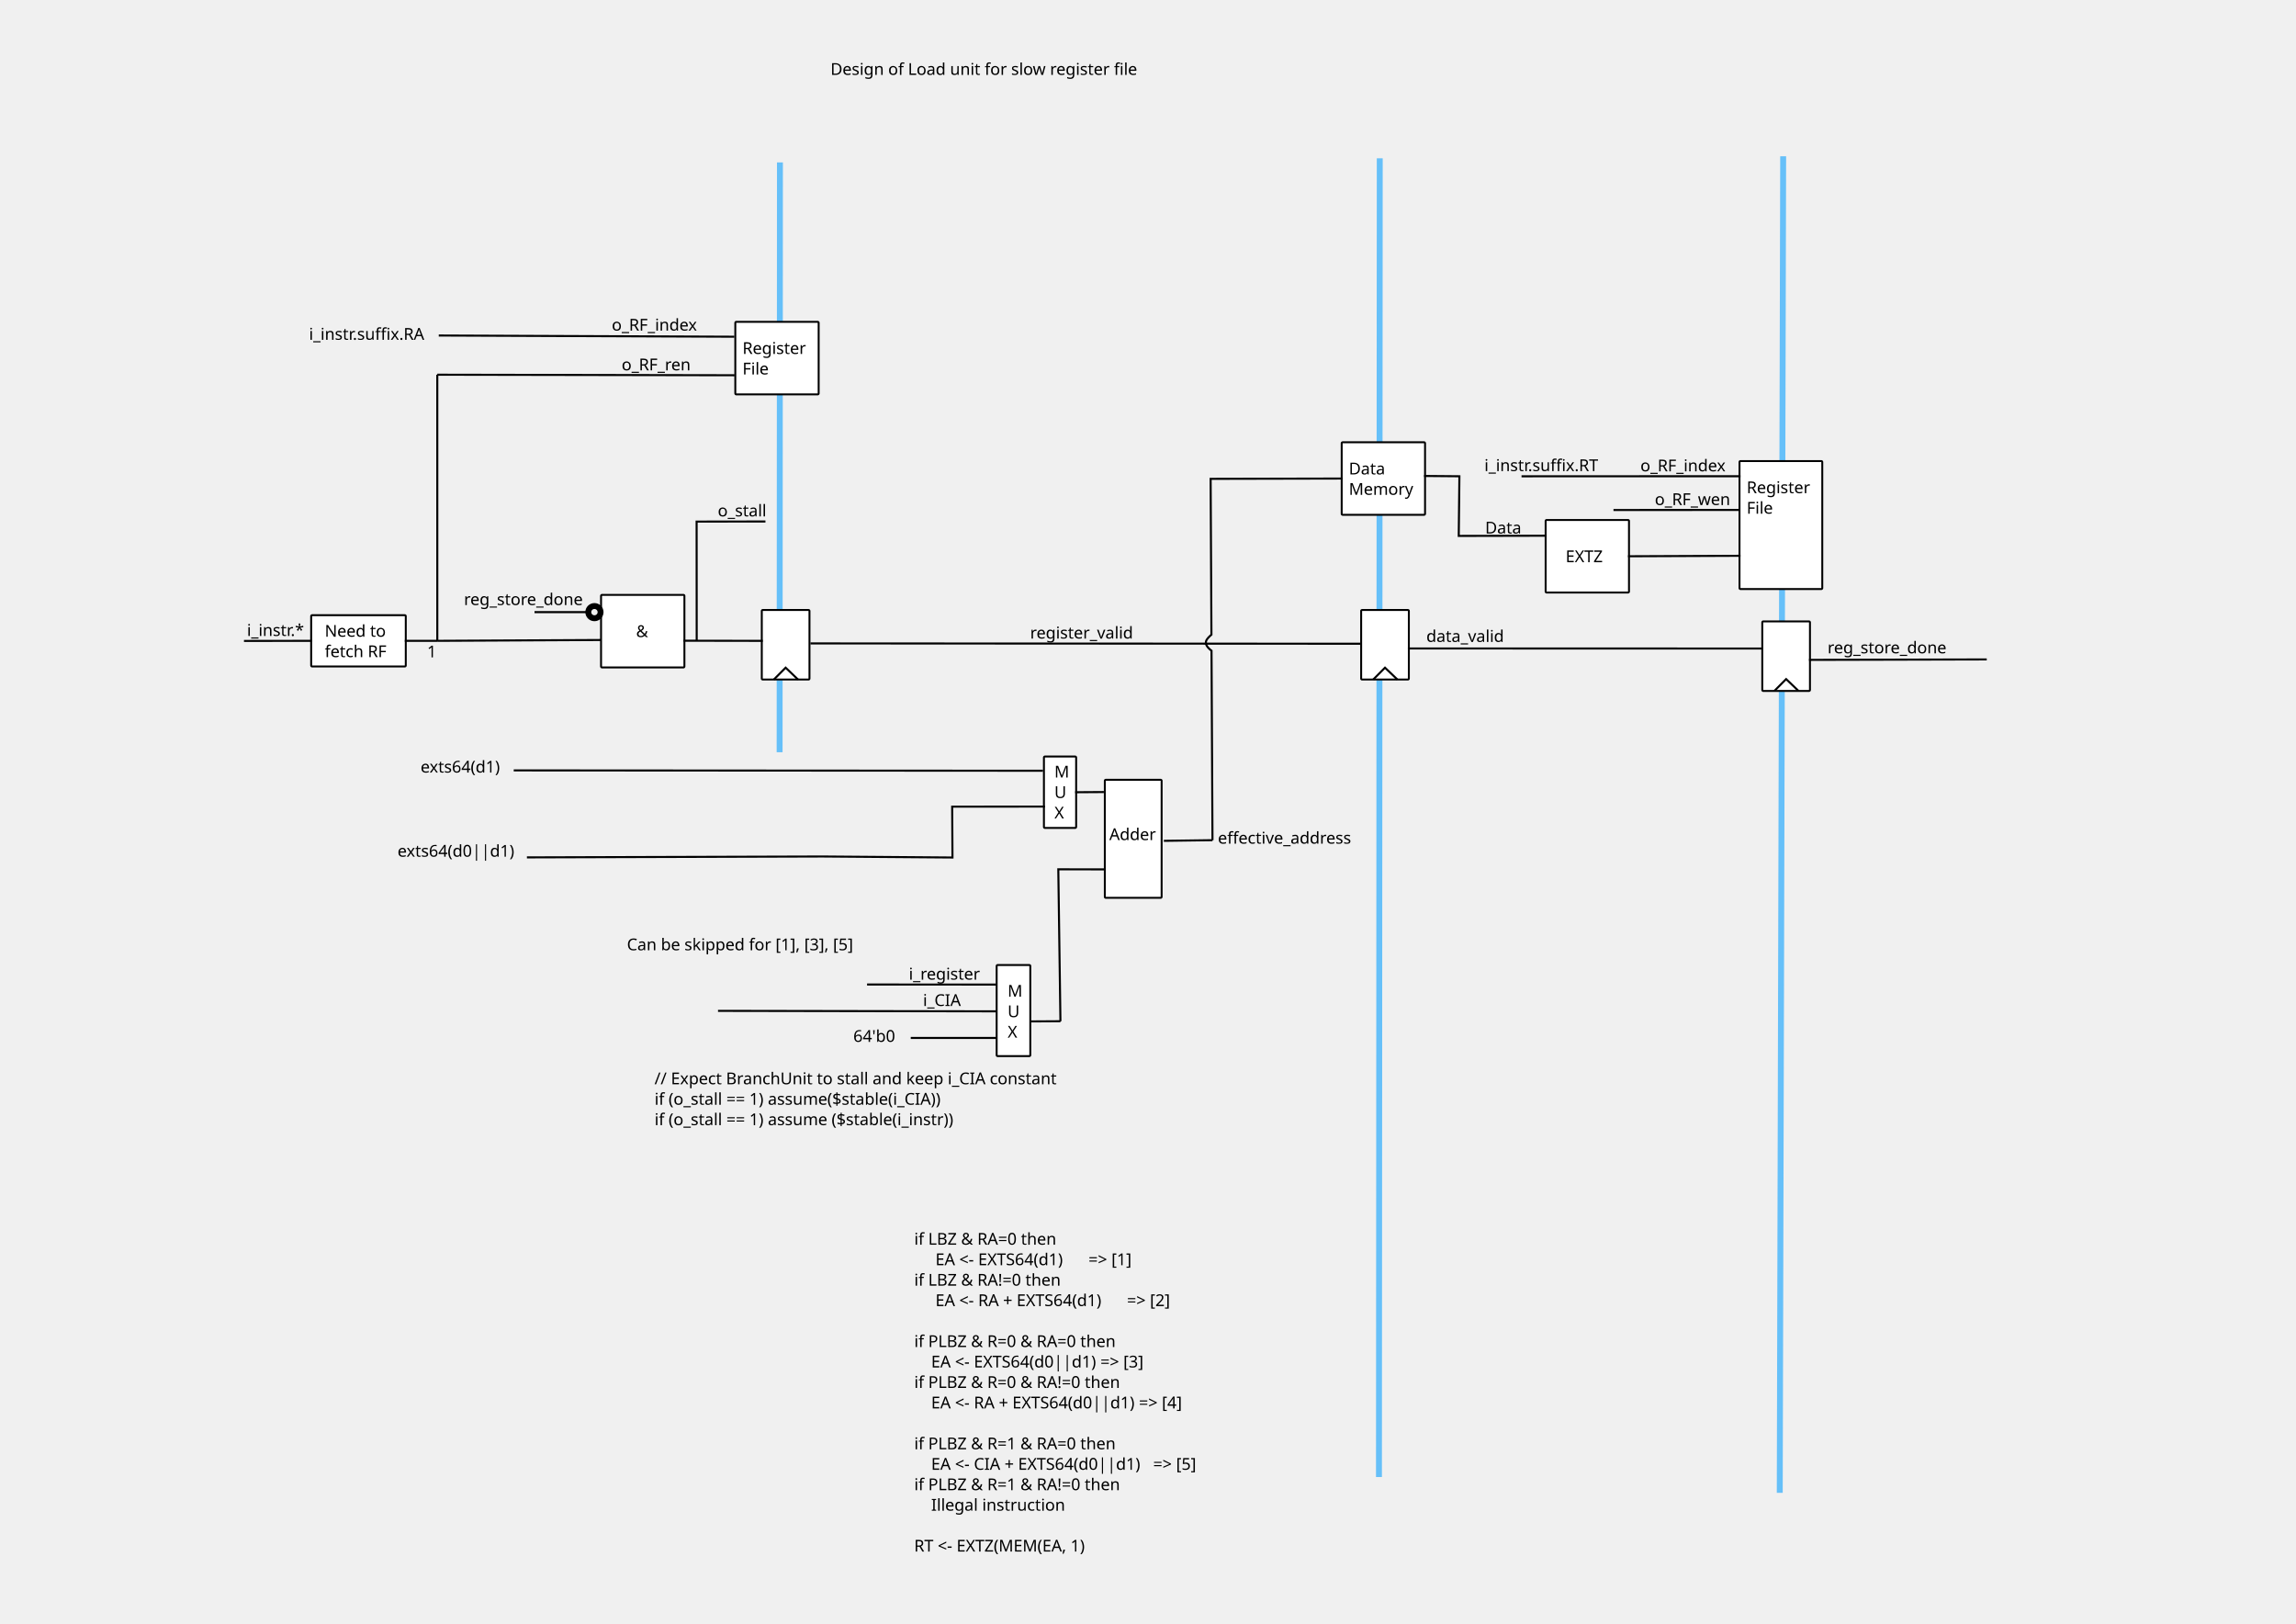
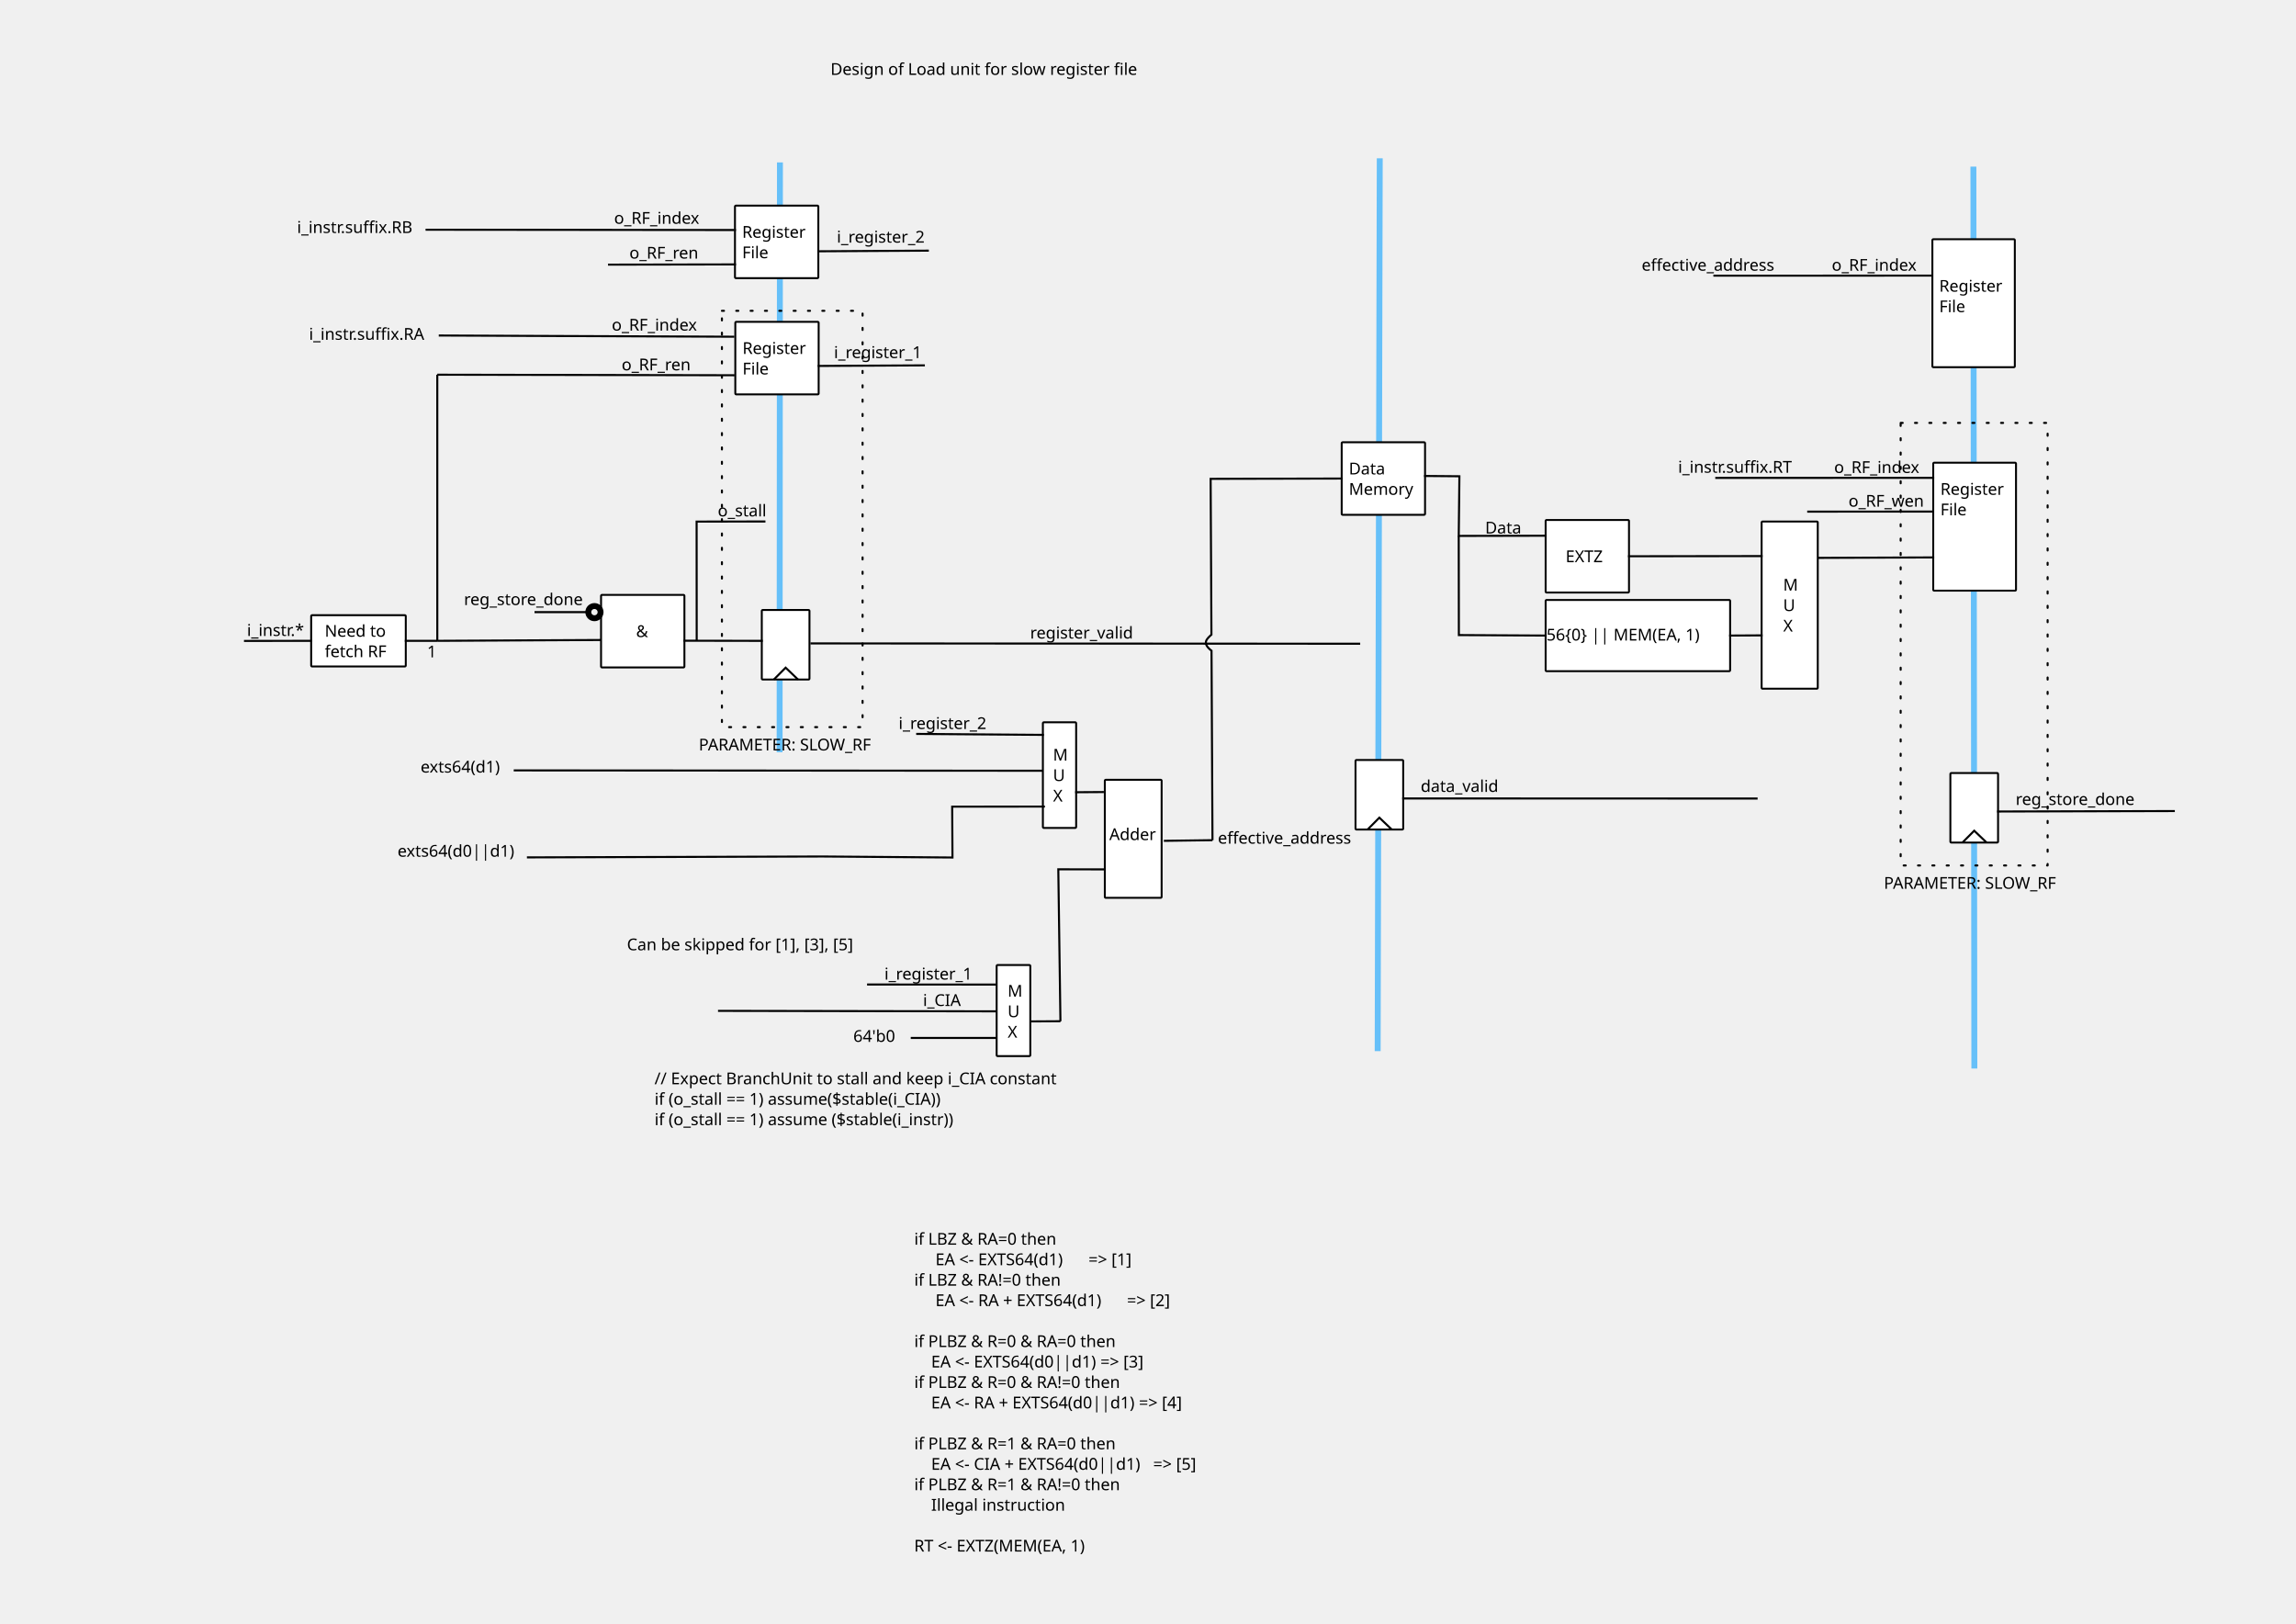
<svg xmlns="http://www.w3.org/2000/svg" width="297mm" height="210mm" viewBox="0 0 297 210" version="1.1" id="svg5">
  <defs id="defs2" />
  <g id="layer1">
    <path style="fill:none;fill-opacity:0.578;stroke:#009cff;stroke-width:0.765;stroke-linecap:butt;stroke-linejoin:miter;stroke-miterlimit:4;stroke-dasharray:none;stroke-opacity:0.576" d="m 100.89,21.007 -0.043,76.28" id="path1092-7" />
    <rect style="fill:#ffffff;fill-opacity:1;stroke:#000000;stroke-width:0.5;stroke-linecap:round;stroke-linejoin:round;stroke-dasharray:none;stroke-opacity:1;paint-order:stroke fill markers" id="rect8230-3-8" width="5.918" height="8.743" x="98.667" y="79.017" ry="3.0000228e-07" />
    <path style="fill:none;stroke:#000000;stroke-width:0.265px;stroke-linecap:butt;stroke-linejoin:miter;stroke-opacity:1" d="m 100.109,87.878 1.517,-1.525 1.597,1.525" id="path8232-6-57" />
    <rect style="fill:#ffffff;stroke:#000000;stroke-width:0.5;stroke-linecap:round;stroke-linejoin:round;paint-order:stroke fill markers" id="rect914-4" width="11.987" height="6.38" x="40.377" y="79.691" />
    <text xml:space="preserve" style="font-size:2.117px;line-height:1.25;font-family:sans-serif;stroke-width:0.265" x="42.011" y="82.348" id="text1020-1">
      <tspan id="tspan1018-8" style="stroke-width:0.265" x="42.011" y="82.348">Need to</tspan>
      <tspan style="stroke-width:0.265" x="42.011" y="84.993" id="tspan1022-5">fetch RF</tspan>
    </text>
    <path style="fill:none;stroke:#000000;stroke-width:0.265px;stroke-linecap:butt;stroke-linejoin:miter;stroke-opacity:1" d="m 52.364,82.881 h 4.204" id="path1870-9" />
    <path style="fill:none;stroke:#000000;stroke-width:0.265px;stroke-linecap:butt;stroke-linejoin:miter;stroke-opacity:1" d="m 104.835,83.215 71.113,0.042" id="path1870-7-7" />
    <text xml:space="preserve" style="font-size:2.117px;line-height:1.25;font-family:sans-serif;stroke-width:0.265" x="55.246" y="85.023" id="text1874-5">
      <tspan id="tspan1872-3" style="stroke-width:0.265" x="55.246" y="85.023">1</tspan>
    </text>
    <text xml:space="preserve" style="font-size:2.117px;line-height:1.25;font-family:sans-serif;stroke-width:0.265" x="133.247" y="82.583" id="text1927-8">
      <tspan id="tspan1925-8" style="stroke-width:0.265" x="133.247" y="82.583">register_valid</tspan>
    </text>
    <path style="fill:none;stroke:#000000;stroke-width:0.265px;stroke-linecap:butt;stroke-linejoin:miter;stroke-opacity:1" d="m 56.568,82.881 -0.002,-34.419" id="path1929-3" />
    <path style="fill:none;stroke:#000000;stroke-width:0.265px;stroke-linecap:butt;stroke-linejoin:miter;stroke-opacity:1" d="m 56.565,48.462 38.454,0.07" id="path1931-1" />
    <text xml:space="preserve" style="font-size:2.117px;line-height:1.25;font-family:sans-serif;stroke-width:0.265" x="80.418" y="47.901" id="text1935-8">
      <tspan id="tspan1933-96" style="stroke-width:0.265" x="80.418" y="47.901">o_RF_ren</tspan>
    </text>
    <text xml:space="preserve" style="font-size:2.117px;line-height:1.25;font-family:sans-serif;stroke-width:0.265" x="39.97" y="43.947" id="text1939-4">
      <tspan id="tspan1937-3" style="stroke-width:0.265" x="39.97" y="43.947">i_instr.suffix.RA</tspan>
    </text>
    <path style="fill:none;stroke:#000000;stroke-width:0.265px;stroke-linecap:butt;stroke-linejoin:miter;stroke-opacity:1" d="m 56.756,43.393 38.235,0.156" id="path2667-3" />
    <text xml:space="preserve" style="font-size:2.117px;line-height:1.25;font-family:sans-serif;stroke-width:0.265" x="79.146" y="42.761" id="text2671-3">
      <tspan id="tspan2669-8" style="stroke-width:0.265" x="79.146" y="42.761">o_RF_index</tspan>
    </text>
    <path style="fill:none;stroke:#000000;stroke-width:0.265px;stroke-linecap:butt;stroke-linejoin:miter;stroke-opacity:1" d="m 56.568,82.881 25.372,-0.13" id="path2766-6" />
    <text xml:space="preserve" style="font-size:2.117px;line-height:1.25;font-family:sans-serif;stroke-width:0.265" x="92.852" y="66.791" id="text2770-0">
      <tspan id="tspan2768-48" style="stroke-width:0.265" x="92.852" y="66.791">o_stall</tspan>
    </text>
    <rect style="fill:#ffffff;stroke:#000000;stroke-width:0.5;stroke-linecap:round;stroke-linejoin:round;paint-order:stroke fill markers" id="rect3594-8" width="7.097" height="15.015" x="143.04" y="100.978" ry="3.0000228e-07" />
-     <rect style="fill:#ffffff;stroke:#000000;stroke-width:0.5;stroke-linecap:round;stroke-linejoin:round;paint-order:stroke fill markers" id="rect3596-8" width="3.916" height="8.984" x="135.164" y="97.97" ry="3.0000228e-07" />
+     <rect style="fill:#ffffff;stroke:#000000;stroke-width:0.5;stroke-linecap:round;stroke-linejoin:round;paint-order:stroke fill markers" id="rect3596-8" width="4.051" height="13.413" x="135.029" y="93.542" ry="3.0000228e-07" />
    <text xml:space="preserve" style="font-size:2.117px;line-height:1.25;font-family:sans-serif;stroke-width:0.265" x="54.412" y="99.923" id="text3600-9">
      <tspan id="tspan3598-7" style="stroke-width:0.265" x="54.412" y="99.923">exts64(d1)</tspan>
    </text>
    <text xml:space="preserve" style="font-size:2.117px;line-height:1.25;font-family:sans-serif;stroke-width:0.265" x="51.431" y="110.805" id="text3600-5-7">
      <tspan id="tspan3598-3-6" style="stroke-width:0.265" x="51.431" y="110.805">exts64(d0||d1)</tspan>
    </text>
    <path style="fill:none;stroke:#000000;stroke-width:0.265px;stroke-linecap:butt;stroke-linejoin:miter;stroke-opacity:1" d="m 66.454,99.638 68.46,0.045" id="path3629-4" />
    <path style="fill:none;stroke:#000000;stroke-width:0.265px;stroke-linecap:butt;stroke-linejoin:miter;stroke-opacity:1" d="m 68.159,110.889 38.229,-0.116 16.82,0.131 -0.039,-6.576 11.995,-0.011" id="path3631-3" />
-     <text xml:space="preserve" style="font-size:2.117px;line-height:1.25;font-family:sans-serif;stroke-width:0.265" x="136.391" y="100.564" id="text3635-0">
-       <tspan id="tspan3633-3" style="stroke-width:0.265" x="136.391" y="100.564">M</tspan>
-       <tspan style="stroke-width:0.265" x="136.391" y="103.21" id="tspan3637-0">U</tspan>
-       <tspan style="stroke-width:0.265" x="136.391" y="105.856" id="tspan3639-9">X</tspan>
+     <text xml:space="preserve" style="font-size:2.117px;line-height:1.25;font-family:sans-serif;stroke-width:0.265" x="136.213" y="98.374" id="text3635-0">
+       <tspan id="tspan3633-3" style="stroke-width:0.265" x="136.213" y="98.374">M</tspan>
+       <tspan style="stroke-width:0.265" x="136.213" y="101.019" id="tspan3637-0">U</tspan>
+       <tspan style="stroke-width:0.265" x="136.213" y="103.665" id="tspan3639-9">X</tspan>
    </text>
    <rect style="fill:#ffffff;stroke:#000000;stroke-width:0.5;stroke-linecap:round;stroke-linejoin:round;paint-order:stroke fill markers" id="rect3596-5-2" width="4.102" height="11.528" x="129.048" y="124.936" ry="3.0000228e-07" />
    <text xml:space="preserve" style="font-size:2.117px;line-height:1.25;font-family:sans-serif;stroke-width:0.265" x="130.342" y="128.91" id="text3635-6-5">
      <tspan id="tspan3633-2-4" style="stroke-width:0.265" x="130.342" y="128.91">M</tspan>
      <tspan style="stroke-width:0.265" x="130.342" y="131.556" id="tspan3637-9-0">U</tspan>
      <tspan style="stroke-width:0.265" x="130.342" y="134.202" id="tspan3639-1-5">X</tspan>
    </text>
    <path style="fill:none;stroke:#000000;stroke-width:0.265px;stroke-linecap:butt;stroke-linejoin:miter;stroke-opacity:1" d="m 139.08,102.462 3.709,-0.024" id="path3641-9" />
    <path style="fill:none;stroke:#000000;stroke-width:0.265px;stroke-linecap:butt;stroke-linejoin:miter;stroke-opacity:1" d="m 133.31,132.104 3.863,-0.024" id="path3641-2-4" />
    <text xml:space="preserve" style="font-size:2.117px;line-height:1.25;font-family:sans-serif;stroke-width:0.265" x="110.382" y="134.748" id="text3600-0-6">
      <tspan id="tspan3598-8-92" style="stroke-width:0.265" x="110.382" y="134.748">64'b0</tspan>
    </text>
    <path style="fill:none;stroke:#000000;stroke-width:0.265px;stroke-linecap:butt;stroke-linejoin:miter;stroke-opacity:1" d="m 117.81,134.241 h 11.1" id="path3629-5-2" />
    <text xml:space="preserve" style="font-size:2.117px;line-height:1.25;font-family:sans-serif;stroke-width:0.265" x="119.389" y="130.107" id="text3600-0-0-4">
      <tspan id="tspan3598-8-9-7" style="stroke-width:0.265" x="119.389" y="130.107">i_CIA</tspan>
    </text>
    <path style="fill:none;stroke:#000000;stroke-width:0.265px;stroke-linecap:butt;stroke-linejoin:miter;stroke-opacity:1" d="m 92.879,130.738 36.115,0.062" id="path3629-5-6-7" />
    <path style="fill:none;stroke:#000000;stroke-width:0.265px;stroke-linecap:butt;stroke-linejoin:miter;stroke-opacity:1" d="m 112.161,127.33 16.696,0.008" id="path3629-5-6-3-5" />
-     <text xml:space="preserve" style="font-size:2.117px;line-height:1.25;font-family:sans-serif;stroke-width:0.265" x="117.558" y="126.707" id="text3600-0-0-8-4">
-       <tspan id="tspan3598-8-9-5-8" style="stroke-width:0.265" x="117.558" y="126.707">i_register</tspan>
+     <text xml:space="preserve" style="font-size:2.117px;line-height:1.25;font-family:sans-serif;stroke-width:0.265" x="114.4" y="126.699" id="text3600-0-0-8-4">
+       <tspan id="tspan3598-8-9-5-8" style="stroke-width:0.265" x="114.4" y="126.699">i_register_1</tspan>
    </text>
    <text xml:space="preserve" style="font-size:2.117px;line-height:1.25;font-family:sans-serif;stroke-width:0.265" x="143.496" y="108.66" id="text1084-1">
      <tspan id="tspan1082-2" x="143.496" y="108.66" style="stroke-width:0.265">Adder</tspan>
    </text>
    <path style="fill:none;stroke:#000000;stroke-width:0.265px;stroke-linecap:butt;stroke-linejoin:miter;stroke-opacity:1" d="m 150.551,108.749 6.291,-0.086" id="path1086-8" />
    <text xml:space="preserve" style="font-size:2.117px;line-height:1.25;font-family:sans-serif;stroke-width:0.265" x="157.547" y="109.12" id="text1090-9">
      <tspan id="tspan1088-3" x="157.547" y="109.12" style="stroke-width:0.265">effective_address</tspan>
    </text>
-     <path style="fill:none;fill-opacity:0.578;stroke:#009cff;stroke-width:0.765;stroke-linecap:butt;stroke-linejoin:miter;stroke-miterlimit:4;stroke-dasharray:none;stroke-opacity:0.576" d="M 178.479,20.476 178.376,191.027" id="path1092-6-6" />
-     <path style="fill:none;fill-opacity:0.578;stroke:#009cff;stroke-width:0.765;stroke-linecap:butt;stroke-linejoin:miter;stroke-miterlimit:4;stroke-dasharray:none;stroke-opacity:0.576" d="M 230.662,20.209 230.221,193.073" id="path1092-1-8" />
+     <path style="fill:none;fill-opacity:0.578;stroke:#009cff;stroke-width:0.765;stroke-linecap:butt;stroke-linejoin:miter;stroke-miterlimit:4;stroke-dasharray:none;stroke-opacity:0.576" d="M 178.479,20.476 178.209,135.947" id="path1092-6-6" />
+     <path style="fill:none;fill-opacity:0.578;stroke:#009cff;stroke-width:0.765;stroke-linecap:butt;stroke-linejoin:miter;stroke-miterlimit:4;stroke-dasharray:none;stroke-opacity:0.576" d="m 255.27,21.549 0.122,116.644" id="path1092-1-8" />
    <rect style="fill:#ffffff;fill-opacity:1;stroke:#000000;stroke-width:0.5;stroke-linecap:round;stroke-linejoin:round;stroke-dasharray:none;stroke-opacity:1;paint-order:stroke fill markers" id="rect8230-3-4-85" width="10.532" height="9.131" x="95.241" y="41.75" ry="3.0000228e-07" />
    <text xml:space="preserve" style="font-size:2.117px;line-height:1.25;font-family:sans-serif;stroke-width:0.265" x="96.046" y="45.781" id="text1193-0">
      <tspan id="tspan1191-6" x="96.046" y="45.781" style="stroke-width:0.265">Register</tspan>
      <tspan x="96.046" y="48.427" style="stroke-width:0.265" id="tspan1195-4">File</tspan>
    </text>
    <rect style="fill:#ffffff;fill-opacity:1;stroke:#000000;stroke-width:0.5;stroke-linecap:round;stroke-linejoin:round;stroke-dasharray:none;stroke-opacity:1;paint-order:stroke fill markers" id="rect8230-3-4-8-6" width="10.532" height="9.131" x="173.68" y="57.325" ry="3.0000228e-07" />
    <text xml:space="preserve" style="font-size:2.117px;line-height:1.25;font-family:sans-serif;stroke-width:0.265" x="174.485" y="61.357" id="text1193-1-2">
      <tspan x="174.485" y="61.357" style="stroke-width:0.265" id="tspan1195-3-5">Data</tspan>
      <tspan x="174.485" y="64.003" style="stroke-width:0.265" id="tspan1231-8">Memory</tspan>
    </text>
-     <rect style="fill:#ffffff;fill-opacity:1;stroke:#000000;stroke-width:0.5;stroke-linecap:round;stroke-linejoin:round;stroke-dasharray:none;stroke-opacity:1;paint-order:stroke fill markers" id="rect8230-3-0-6" width="5.918" height="8.743" x="176.198" y="79.017" ry="3.0000228e-07" />
-     <path style="fill:none;stroke:#000000;stroke-width:0.265px;stroke-linecap:butt;stroke-linejoin:miter;stroke-opacity:1" d="m 177.64,87.878 1.517,-1.525 1.597,1.525" id="path8232-6-4-2" />
-     <text xml:space="preserve" style="font-size:2.117px;line-height:1.25;font-family:sans-serif;stroke-width:0.265" x="184.509" y="83.022" id="text2770-4-4-2">
-       <tspan id="tspan2768-4-7-4" style="stroke-width:0.265" x="184.509" y="83.022">data_valid</tspan>
-     </text>
-     <path style="fill:none;stroke:#000000;stroke-width:0.265px;stroke-linecap:butt;stroke-linejoin:miter;stroke-opacity:1" d="m 182.117,83.868 45.969,0.009" id="path1307-0" />
+     <rect style="fill:#ffffff;fill-opacity:1;stroke:#000000;stroke-width:0.5;stroke-linecap:round;stroke-linejoin:round;stroke-dasharray:none;stroke-opacity:1;paint-order:stroke fill markers" id="rect8230-3-0-6" width="5.918" height="8.743" x="175.468" y="98.417" ry="3.0000228e-07" />
+     <path style="fill:none;stroke:#000000;stroke-width:0.265px;stroke-linecap:butt;stroke-linejoin:miter;stroke-opacity:1" d="m 176.91,107.277 1.517,-1.525 1.597,1.525" id="path8232-6-4-2" />
+     <text xml:space="preserve" style="font-size:2.117px;line-height:1.25;font-family:sans-serif;stroke-width:0.265" x="183.779" y="102.421" id="text2770-4-4-2">
+       <tspan id="tspan2768-4-7-4" style="stroke-width:0.265" x="183.779" y="102.421">data_valid</tspan>
+     </text>
+     <path style="fill:none;stroke:#000000;stroke-width:0.265px;stroke-linecap:butt;stroke-linejoin:miter;stroke-opacity:1" d="m 181.387,103.268 45.969,0.009" id="path1307-0" />
    <text xml:space="preserve" style="font-size:2.117px;line-height:1.25;font-family:sans-serif;stroke-width:0.265" x="118.251" y="160.988" id="text1311-6">
      <tspan id="tspan1309-2" x="118.251" y="160.988" style="stroke-width:0.265">if LBZ &amp; RA=0 then</tspan>
      <tspan x="118.251" y="163.633" style="stroke-width:0.265" id="tspan1313-9">     EA &lt;- EXTS64(d1)      =&gt; [1]</tspan>
      <tspan x="118.251" y="166.279" style="stroke-width:0.265" id="tspan1333-9">if LBZ &amp; RA!=0 then</tspan>
      <tspan x="118.251" y="168.925" style="stroke-width:0.265" id="tspan1337-0">     EA &lt;- RA + EXTS64(d1)      =&gt; [2]</tspan>
      <tspan x="118.251" y="171.571" style="stroke-width:0.265" id="tspan1335-8" />
      <tspan x="118.251" y="174.217" style="stroke-width:0.265" id="tspan1315-1">if PLBZ &amp; R=0 &amp; RA=0 then</tspan>
      <tspan x="118.251" y="176.863" style="stroke-width:0.265" id="tspan1319-3">    EA &lt;- EXTS64(d0||d1) =&gt; [3]</tspan>
      <tspan x="118.251" y="179.508" style="stroke-width:0.265" id="tspan1339-1">if PLBZ &amp; R=0 &amp; RA!=0 then</tspan>
      <tspan x="118.251" y="182.154" style="stroke-width:0.265" id="tspan1343-1">    EA &lt;- RA + EXTS64(d0||d1) =&gt; [4]</tspan>
      <tspan x="118.251" y="184.8" style="stroke-width:0.265" id="tspan1341-0" />
      <tspan x="118.251" y="187.446" style="stroke-width:0.265" id="tspan1321-3">if PLBZ &amp; R=1 &amp; RA=0 then</tspan>
      <tspan x="118.251" y="190.092" style="stroke-width:0.265" id="tspan1323-4">    EA &lt;- CIA + EXTS64(d0||d1)   =&gt; [5]</tspan>
      <tspan x="118.251" y="192.738" style="stroke-width:0.265" id="tspan1325-0">if PLBZ &amp; R=1 &amp; RA!=0 then</tspan>
      <tspan x="118.251" y="195.383" style="stroke-width:0.265" id="tspan1327-3">    Illegal instruction</tspan>
      <tspan x="118.251" y="198.029" style="stroke-width:0.265" id="tspan1329-9" />
      <tspan x="118.251" y="200.675" style="stroke-width:0.265" id="tspan1331-1">RT &lt;- EXTZ(MEM(EA, 1)</tspan>
      <tspan x="118.251" y="203.321" style="stroke-width:0.265" id="tspan1317-9" />
    </text>
    <text xml:space="preserve" style="font-size:2.117px;line-height:1.25;font-family:sans-serif;stroke-width:0.265" x="84.666" y="140.235" id="text1347-6">
      <tspan id="tspan1345-9" x="84.666" y="140.235" style="stroke-width:0.265">// Expect BranchUnit to stall and keep i_CIA constant</tspan>
      <tspan x="84.666" y="142.881" style="stroke-width:0.265" id="tspan1349-3">if (o_stall == 1) assume($stable(i_CIA))</tspan>
      <tspan x="84.666" y="145.526" style="stroke-width:0.265" id="tspan1997">if (o_stall == 1) assume ($stable(i_instr))</tspan>
      <tspan x="84.666" y="148.172" style="stroke-width:0.265" id="tspan1999" />
    </text>
-     <rect style="fill:#ffffff;fill-opacity:1;stroke:#000000;stroke-width:0.5;stroke-linecap:round;stroke-linejoin:round;stroke-dasharray:none;stroke-opacity:1;paint-order:stroke fill markers" id="rect8230-3-4-6-3" width="10.456" height="16.3" x="225.14" y="59.758" ry="3.0000228e-07" />
-     <text xml:space="preserve" style="font-size:2.117px;line-height:1.25;font-family:sans-serif;stroke-width:0.265" x="225.945" y="63.789" id="text1193-3-8">
-       <tspan id="tspan1191-1-0" x="225.945" y="63.789" style="stroke-width:0.265">Register</tspan>
-       <tspan x="225.945" y="66.435" style="stroke-width:0.265" id="tspan1195-7-5">File</tspan>
-     </text>
-     <text xml:space="preserve" style="font-size:2.117px;line-height:1.25;font-family:sans-serif;stroke-width:0.265" x="214.061" y="65.32" id="text1935-5-6">
-       <tspan id="tspan1933-9-6" style="stroke-width:0.265" x="214.061" y="65.32">o_RF_wen</tspan>
-     </text>
-     <text xml:space="preserve" style="font-size:2.117px;line-height:1.25;font-family:sans-serif;stroke-width:0.265" x="212.199" y="60.96" id="text2671-6-4">
-       <tspan id="tspan2669-2-0" style="stroke-width:0.265" x="212.199" y="60.96">o_RF_index</tspan>
-     </text>
-     <path style="fill:none;stroke:#000000;stroke-width:0.265px;stroke-linecap:butt;stroke-linejoin:miter;stroke-opacity:1" d="m 225.14,61.592 -28.322,0.008" id="path1431-0" />
-     <path style="fill:none;stroke:#000000;stroke-width:0.265px;stroke-linecap:butt;stroke-linejoin:miter;stroke-opacity:1" d="m 224.89,65.952 -16.178,0.01" id="path1433-4" />
+     <rect style="fill:#ffffff;fill-opacity:1;stroke:#000000;stroke-width:0.5;stroke-linecap:round;stroke-linejoin:round;stroke-dasharray:none;stroke-opacity:1;paint-order:stroke fill markers" id="rect8230-3-4-6-3" width="10.456" height="16.3" x="250.2" y="59.968" ry="3.0000228e-07" />
+     <text xml:space="preserve" style="font-size:2.117px;line-height:1.25;font-family:sans-serif;stroke-width:0.265" x="251.005" y="64" id="text1193-3-8">
+       <tspan id="tspan1191-1-0" x="251.005" y="64" style="stroke-width:0.265">Register</tspan>
+       <tspan x="251.005" y="66.645" style="stroke-width:0.265" id="tspan1195-7-5">File</tspan>
+     </text>
+     <text xml:space="preserve" style="font-size:2.117px;line-height:1.25;font-family:sans-serif;stroke-width:0.265" x="239.121" y="65.531" id="text1935-5-6">
+       <tspan id="tspan1933-9-6" style="stroke-width:0.265" x="239.121" y="65.531">o_RF_wen</tspan>
+     </text>
+     <text xml:space="preserve" style="font-size:2.117px;line-height:1.25;font-family:sans-serif;stroke-width:0.265" x="237.26" y="61.171" id="text2671-6-4">
+       <tspan id="tspan2669-2-0" style="stroke-width:0.265" x="237.26" y="61.171">o_RF_index</tspan>
+     </text>
+     <path style="fill:none;stroke:#000000;stroke-width:0.265px;stroke-linecap:butt;stroke-linejoin:miter;stroke-opacity:1" d="m 250.2,61.802 -28.322,0.008" id="path1431-0" />
+     <path style="fill:none;stroke:#000000;stroke-width:0.265px;stroke-linecap:butt;stroke-linejoin:miter;stroke-opacity:1" d="m 249.95,66.162 -16.178,0.01" id="path1433-4" />
    <rect style="fill:#ffffff;fill-opacity:1;stroke:#000000;stroke-width:0.5;stroke-linecap:round;stroke-linejoin:round;stroke-dasharray:none;stroke-opacity:1;paint-order:stroke fill markers" id="rect8230-3-4-8-1-6" width="10.532" height="9.131" x="200.062" y="67.377" ry="3.0000228e-07" />
    <text xml:space="preserve" style="font-size:2.117px;line-height:1.25;font-family:sans-serif;stroke-width:0.265" x="202.525" y="72.714" id="text1457-2">
      <tspan id="tspan1455-6" x="202.525" y="72.714" style="stroke-width:0.265">EXTZ</tspan>
    </text>
    <text xml:space="preserve" style="font-size:2.117px;line-height:1.25;font-family:sans-serif;stroke-width:0.265" x="192.113" y="68.998" id="text1461-7">
      <tspan id="tspan1459-5" x="192.113" y="68.998" style="stroke-width:0.265">Data</tspan>
    </text>
    <path style="fill:none;stroke:#000000;stroke-width:0.265px;stroke-linecap:butt;stroke-linejoin:miter;stroke-opacity:1" d="m 200.063,69.285 -11.367,0.026 0.085,-7.714 -4.568,-0.039" id="path1463-6" />
    <text xml:space="preserve" style="font-size:2.117px;line-height:1.25;font-family:sans-serif;stroke-width:0.265" x="81.102" y="122.905" id="text1471-7">
      <tspan id="tspan1469-2" x="81.102" y="122.905" style="stroke-width:0.265">Can be skipped for [1], [3], [5]</tspan>
    </text>
    <path style="fill:none;stroke:#000000;stroke-width:0.265px;stroke-linecap:butt;stroke-linejoin:miter;stroke-opacity:1" d="m 156.842,108.663 -0.126,-24.502 c -1.284,-0.99 -0.611,-1.527 -0.011,-2.08 l -0.104,-20.151 17.079,-0.039" id="path1473-8" />
    <path style="fill:none;stroke:#000000;stroke-width:0.265px;stroke-linecap:butt;stroke-linejoin:miter;stroke-opacity:1" d="m 137.173,132.08 -0.276,-19.648 6.143,0.009" id="path1995" />
-     <rect style="fill:#ffffff;fill-opacity:1;stroke:#000000;stroke-width:0.5;stroke-linecap:round;stroke-linejoin:round;stroke-dasharray:none;stroke-opacity:1;paint-order:stroke fill markers" id="rect8230-3-0-6-2" width="5.918" height="8.743" x="228.086" y="80.494" ry="3.0000228e-07" />
-     <path style="fill:none;stroke:#000000;stroke-width:0.265px;stroke-linecap:butt;stroke-linejoin:miter;stroke-opacity:1" d="m 229.528,89.355 1.517,-1.525 1.597,1.525" id="path8232-6-4-2-9" />
-     <text xml:space="preserve" style="font-size:2.117px;line-height:1.25;font-family:sans-serif;stroke-width:0.265" x="236.397" y="84.499" id="text2770-4-4-2-9">
-       <tspan id="tspan2768-4-7-4-6" style="stroke-width:0.265" x="236.397" y="84.499">reg_store_done</tspan>
-     </text>
-     <path style="fill:none;stroke:#000000;stroke-width:0.265px;stroke-linecap:butt;stroke-linejoin:miter;stroke-opacity:1" d="m 234.004,85.345 22.992,-0.059" id="path1307-0-0" />
-     <path style="fill:none;stroke:#000000;stroke-width:0.265px;stroke-linecap:butt;stroke-linejoin:miter;stroke-opacity:1" d="M 210.594,71.943 225.14,71.882" id="path2037" />
+     <rect style="fill:#ffffff;fill-opacity:1;stroke:#000000;stroke-width:0.5;stroke-linecap:round;stroke-linejoin:round;stroke-dasharray:none;stroke-opacity:1;paint-order:stroke fill markers" id="rect8230-3-0-6-2" width="5.918" height="8.743" x="252.416" y="100.104" ry="3.0000228e-07" />
+     <path style="fill:none;stroke:#000000;stroke-width:0.265px;stroke-linecap:butt;stroke-linejoin:miter;stroke-opacity:1" d="m 253.858,108.965 1.517,-1.525 1.597,1.525" id="path8232-6-4-2-9" />
+     <text xml:space="preserve" style="font-size:2.117px;line-height:1.25;font-family:sans-serif;stroke-width:0.265" x="260.727" y="104.109" id="text2770-4-4-2-9">
+       <tspan id="tspan2768-4-7-4-6" style="stroke-width:0.265" x="260.727" y="104.109">reg_store_done</tspan>
+     </text>
+     <path style="fill:none;stroke:#000000;stroke-width:0.265px;stroke-linecap:butt;stroke-linejoin:miter;stroke-opacity:1" d="m 258.334,104.955 22.992,-0.059" id="path1307-0-0" />
+     <path style="fill:none;stroke:#000000;stroke-width:0.265px;stroke-linecap:butt;stroke-linejoin:miter;stroke-opacity:1" d="m 235.013,72.153 15.187,-0.061" id="path2037" />
    <text xml:space="preserve" style="font-size:2.117px;line-height:1.25;font-family:sans-serif;stroke-width:0.265" x="107.432" y="9.685" id="text2041">
      <tspan id="tspan2039" x="107.432" y="9.685" style="stroke-width:0.265">Design of Load unit for slow register file</tspan>
    </text>
    <text xml:space="preserve" style="font-size:2.117px;line-height:1.25;font-family:sans-serif;stroke-width:0.265" x="60.008" y="78.257" id="text2770-4-4-2-9-2">
      <tspan id="tspan2768-4-7-4-6-7" style="stroke-width:0.265" x="60.008" y="78.257">reg_store_done</tspan>
    </text>
    <rect style="fill:#ffffff;fill-opacity:1;stroke:#000000;stroke-width:0.5;stroke-linecap:round;stroke-linejoin:round;stroke-dasharray:none;stroke-opacity:1;paint-order:stroke fill markers" id="rect8230-3-4-85-6" width="10.532" height="9.131" x="77.875" y="77.064" ry="3.0000228e-07" />
    <path style="fill:none;stroke:#000000;stroke-width:0.265px;stroke-linecap:butt;stroke-linejoin:miter;stroke-opacity:1" d="m 88.407,82.866 10.26,0.018" id="path2087" />
    <path style="fill:none;stroke:#000000;stroke-width:0.265px;stroke-linecap:butt;stroke-linejoin:miter;stroke-opacity:1" d="m 69.143,79.168 6.957,0.002" id="path2089" />
    <ellipse style="fill:none;fill-opacity:0.578;stroke:#000000;stroke-width:0.765;stroke-linecap:round;stroke-linejoin:round;stroke-miterlimit:4;stroke-dasharray:none;stroke-opacity:1;paint-order:stroke fill markers" id="path2091" cx="76.894" cy="79.17" rx="0.794" ry="0.79" />
    <text xml:space="preserve" style="font-size:2.117px;line-height:1.25;font-family:sans-serif;stroke-width:0.265" x="31.942" y="82.25" id="text1939-4-1">
      <tspan id="tspan1937-3-3" style="stroke-width:0.265" x="31.942" y="82.25">i_instr.*</tspan>
    </text>
    <path style="fill:none;stroke:#000000;stroke-width:0.265px;stroke-linecap:butt;stroke-linejoin:miter;stroke-opacity:1" d="m 40.377,82.881 -8.817,0.013" id="path2120" />
    <text xml:space="preserve" style="font-size:2.117px;line-height:1.25;font-family:sans-serif;stroke-width:0.265" x="82.281" y="82.4" id="text2124">
      <tspan id="tspan2122" x="82.281" y="82.4" style="stroke-width:0.265">&amp;</tspan>
    </text>
-     <text xml:space="preserve" style="font-size:2.117px;line-height:1.25;font-family:sans-serif;stroke-width:0.265" x="192.002" y="60.927" id="text2128">
-       <tspan id="tspan2126" x="192.002" y="60.927" style="stroke-width:0.265">i_instr.suffix.RT</tspan>
+     <text xml:space="preserve" style="font-size:2.117px;line-height:1.25;font-family:sans-serif;stroke-width:0.265" x="217.063" y="61.137" id="text2128">
+       <tspan id="tspan2126" x="217.063" y="61.137" style="stroke-width:0.265">i_instr.suffix.RT</tspan>
    </text>
    <path style="fill:none;stroke:#000000;stroke-width:0.265px;stroke-linecap:butt;stroke-linejoin:miter;stroke-opacity:1" d="m 90.122,82.869 -0.011,-15.41 8.903,-0.014" id="path2130" />
+     <rect style="fill:none;fill-opacity:0.578;stroke:#000000;stroke-width:0.265;stroke-linecap:round;stroke-linejoin:round;stroke-miterlimit:4;stroke-dasharray:0.265, 1.59;stroke-dashoffset:0;stroke-opacity:1;paint-order:stroke fill markers" id="rect2132" width="18.194" height="53.843" x="93.385" y="40.199" ry="3.0000311e-07" />
+     <text xml:space="preserve" style="font-size:2.117px;line-height:1.25;font-family:sans-serif;stroke-width:0.265" x="90.393" y="97.061" id="text2136">
+       <tspan id="tspan2134" x="90.393" y="97.061" style="stroke-width:0.265">PARAMETER: SLOW_RF</tspan>
+     </text>
+     <rect style="fill:#ffffff;fill-opacity:1;stroke:#000000;stroke-width:0.5;stroke-linecap:round;stroke-linejoin:round;stroke-dasharray:none;stroke-opacity:1;paint-order:stroke fill markers" id="rect8230-3-4-85-2" width="10.532" height="9.131" x="95.198" y="26.718" ry="3.0000228e-07" />
+     <text xml:space="preserve" style="font-size:2.117px;line-height:1.25;font-family:sans-serif;stroke-width:0.265" x="96.003" y="30.749" id="text1193-0-1">
+       <tspan id="tspan1191-6-5" x="96.003" y="30.749" style="stroke-width:0.265">Register</tspan>
+       <tspan x="96.003" y="33.395" style="stroke-width:0.265" id="tspan1195-4-9">File</tspan>
+     </text>
+     <text xml:space="preserve" style="font-size:2.117px;line-height:1.25;font-family:sans-serif;stroke-width:0.265" x="79.444" y="28.942" id="text2671-3-9">
+       <tspan id="tspan2669-8-1" style="stroke-width:0.265" x="79.444" y="28.942">o_RF_index</tspan>
+     </text>
+     <text xml:space="preserve" style="font-size:2.117px;line-height:1.25;font-family:sans-serif;stroke-width:0.265" x="81.421" y="33.448" id="text1935-8-4">
+       <tspan id="tspan1933-96-9" style="stroke-width:0.265" x="81.421" y="33.448">o_RF_ren</tspan>
+     </text>
+     <path style="fill:none;stroke:#000000;stroke-width:0.265px;stroke-linecap:butt;stroke-linejoin:miter;stroke-opacity:1" d="m 95.198,29.75 c -0.503,0 -0.503,0 0,0" id="path2238" />
+     <path style="fill:none;stroke:#000000;stroke-width:0.265px;stroke-linecap:butt;stroke-linejoin:miter;stroke-opacity:1" d="m 55.05,29.71 39.96,0.039" id="path2242" />
+     <path style="fill:none;stroke:#000000;stroke-width:0.265px;stroke-linecap:butt;stroke-linejoin:miter;stroke-opacity:1" d="m 78.649,34.227 16.549,-0.03" id="path2244" />
+     <text xml:space="preserve" style="font-size:2.117px;line-height:1.25;font-family:sans-serif;stroke-width:0.265" x="38.417" y="30.134" id="text1939-4-10">
+       <tspan id="tspan1937-3-7" style="stroke-width:0.265" x="38.417" y="30.134">i_instr.suffix.RB</tspan>
+     </text>
+     <text xml:space="preserve" style="font-size:2.117px;line-height:1.25;font-family:sans-serif;stroke-width:0.265" x="107.873" y="46.315" id="text3600-0-0-8-4-5">
+       <tspan id="tspan3598-8-9-5-8-8" style="stroke-width:0.265" x="107.873" y="46.315">i_register_1</tspan>
+     </text>
+     <text xml:space="preserve" style="font-size:2.117px;line-height:1.25;font-family:sans-serif;stroke-width:0.265" x="108.243" y="31.379" id="text3600-0-0-8-4-5-7">
+       <tspan id="tspan3598-8-9-5-8-8-0" style="stroke-width:0.265" x="108.243" y="31.379">i_register_2</tspan>
+     </text>
+     <path style="fill:none;stroke:#000000;stroke-width:0.265px;stroke-linecap:butt;stroke-linejoin:miter;stroke-opacity:1" d="m 105.73,32.5 14.42,-0.084" id="path2318" />
+     <path style="fill:none;stroke:#000000;stroke-width:0.265px;stroke-linecap:butt;stroke-linejoin:miter;stroke-opacity:1" d="m 105.773,47.328 13.862,-0.075" id="path2320" />
+     <text xml:space="preserve" style="font-size:2.117px;line-height:1.25;font-family:sans-serif;stroke-width:0.265" x="116.229" y="94.288" id="text3600-0-0-8-4-5-7-4">
+       <tspan id="tspan3598-8-9-5-8-8-0-8" style="stroke-width:0.265" x="116.229" y="94.288">i_register_2</tspan>
+     </text>
+     <path style="fill:none;stroke:#000000;stroke-width:0.265px;stroke-linecap:butt;stroke-linejoin:miter;stroke-opacity:1" d="M 135.029,95.044 118.513,94.919" id="path2348" />
+     <rect style="fill:#ffffff;fill-opacity:1;stroke:#000000;stroke-width:0.5;stroke-linecap:round;stroke-linejoin:round;stroke-dasharray:none;stroke-opacity:1;paint-order:stroke fill markers" id="rect8230-3-4-8-1-6-0" width="23.614" height="8.961" x="200.062" y="77.72" ry="3.0000228e-07" />
+     <text xml:space="preserve" style="font-size:2.117px;line-height:1.25;font-family:sans-serif;stroke-width:0.265" x="200.041" y="82.844" id="text1457-2-4">
+       <tspan id="tspan1455-6-2" x="200.041" y="82.844" style="stroke-width:0.265">56{0} || MEM(EA, 1)</tspan>
+     </text>
+     <path style="fill:none;stroke:#000000;stroke-width:0.265px;stroke-linecap:butt;stroke-linejoin:miter;stroke-opacity:1" d="m 188.695,69.312 0.017,12.825 11.351,0.063" id="path2378" />
+     <rect style="fill:#ffffff;fill-opacity:1;stroke:#000000;stroke-width:0.5;stroke-linecap:round;stroke-linejoin:round;stroke-dasharray:none;stroke-opacity:1;paint-order:stroke fill markers" id="rect8230-3-4-8-1-6-9" width="7.012" height="21.373" x="228.001" y="67.575" ry="3.0000228e-07" />
+     <text xml:space="preserve" style="font-size:2.117px;line-height:1.25;font-family:sans-serif;stroke-width:0.265" x="230.666" y="76.388" id="text2402">
+       <tspan id="tspan2400" x="230.666" y="76.388" style="stroke-width:0.265">M</tspan>
+       <tspan x="230.666" y="79.034" style="stroke-width:0.265" id="tspan2404">U</tspan>
+       <tspan x="230.666" y="81.679" style="stroke-width:0.265" id="tspan2406">X</tspan>
+     </text>
+     <path style="fill:none;stroke:#000000;stroke-width:0.265px;stroke-linecap:butt;stroke-linejoin:miter;stroke-opacity:1" d="m 210.594,71.943 17.407,-0.023" id="path2408" />
+     <path style="fill:none;stroke:#000000;stroke-width:0.265px;stroke-linecap:butt;stroke-linejoin:miter;stroke-opacity:1" d="m 223.676,82.2 4.324,-0.025" id="path2410" />
+     <rect style="fill:none;fill-opacity:0.578;stroke:#000000;stroke-width:0.265;stroke-linecap:round;stroke-linejoin:round;stroke-miterlimit:4;stroke-dasharray:0.265, 1.59;stroke-dashoffset:0;stroke-opacity:1;paint-order:stroke fill markers" id="rect2132-6" width="19.01" height="57.239" x="245.861" y="54.696" ry="0" />
+     <text xml:space="preserve" style="font-size:2.117px;line-height:1.25;font-family:sans-serif;stroke-width:0.265" x="243.686" y="114.953" id="text2136-1">
+       <tspan id="tspan2134-0" x="243.686" y="114.953" style="stroke-width:0.265">PARAMETER: SLOW_RF</tspan>
+     </text>
+     <rect style="fill:#ffffff;fill-opacity:1;stroke:#000000;stroke-width:0.499;stroke-linecap:round;stroke-linejoin:round;stroke-dasharray:none;stroke-opacity:1;paint-order:stroke fill markers" id="rect8230-3-4-6-3-4" width="10.413" height="16.301" x="250.09" y="31.065" ry="3.0002082e-07" />
+     <text xml:space="preserve" style="font-size:2.112px;line-height:1.25;font-family:sans-serif;stroke-width:0.264" x="251.376" y="37.65" id="text1193-3-8-2" transform="scale(0.9979226,1.002082)">
+       <tspan id="tspan1191-1-0-2" x="251.376" y="37.65" style="stroke-width:0.264">Register</tspan>
+       <tspan x="251.376" y="40.291" style="stroke-width:0.264" id="tspan1195-7-5-2">File</tspan>
+     </text>
+     <text xml:space="preserve" style="font-size:2.112px;line-height:1.25;font-family:sans-serif;stroke-width:0.264" x="237.448" y="34.941" id="text2671-6-4-2" transform="scale(0.9979226,1.002082)">
+       <tspan id="tspan2669-2-0-9" style="stroke-width:0.264" x="237.448" y="34.941">o_RF_index</tspan>
+     </text>
+     <path style="fill:none;stroke:#000000;stroke-width:0.264px;stroke-linecap:butt;stroke-linejoin:miter;stroke-opacity:1" d="m 249.841,35.645 -28.206,0.008" id="path1431-0-0" />
+     <text xml:space="preserve" style="font-size:2.112px;line-height:1.25;font-family:sans-serif;stroke-width:0.264" x="212.806" y="34.941" id="text2128-2" transform="scale(0.9979226,1.002082)">
+       <tspan id="tspan2126-8" x="212.806" y="34.941" style="stroke-width:0.264">effective_address</tspan>
+     </text>
  </g>
</svg>
